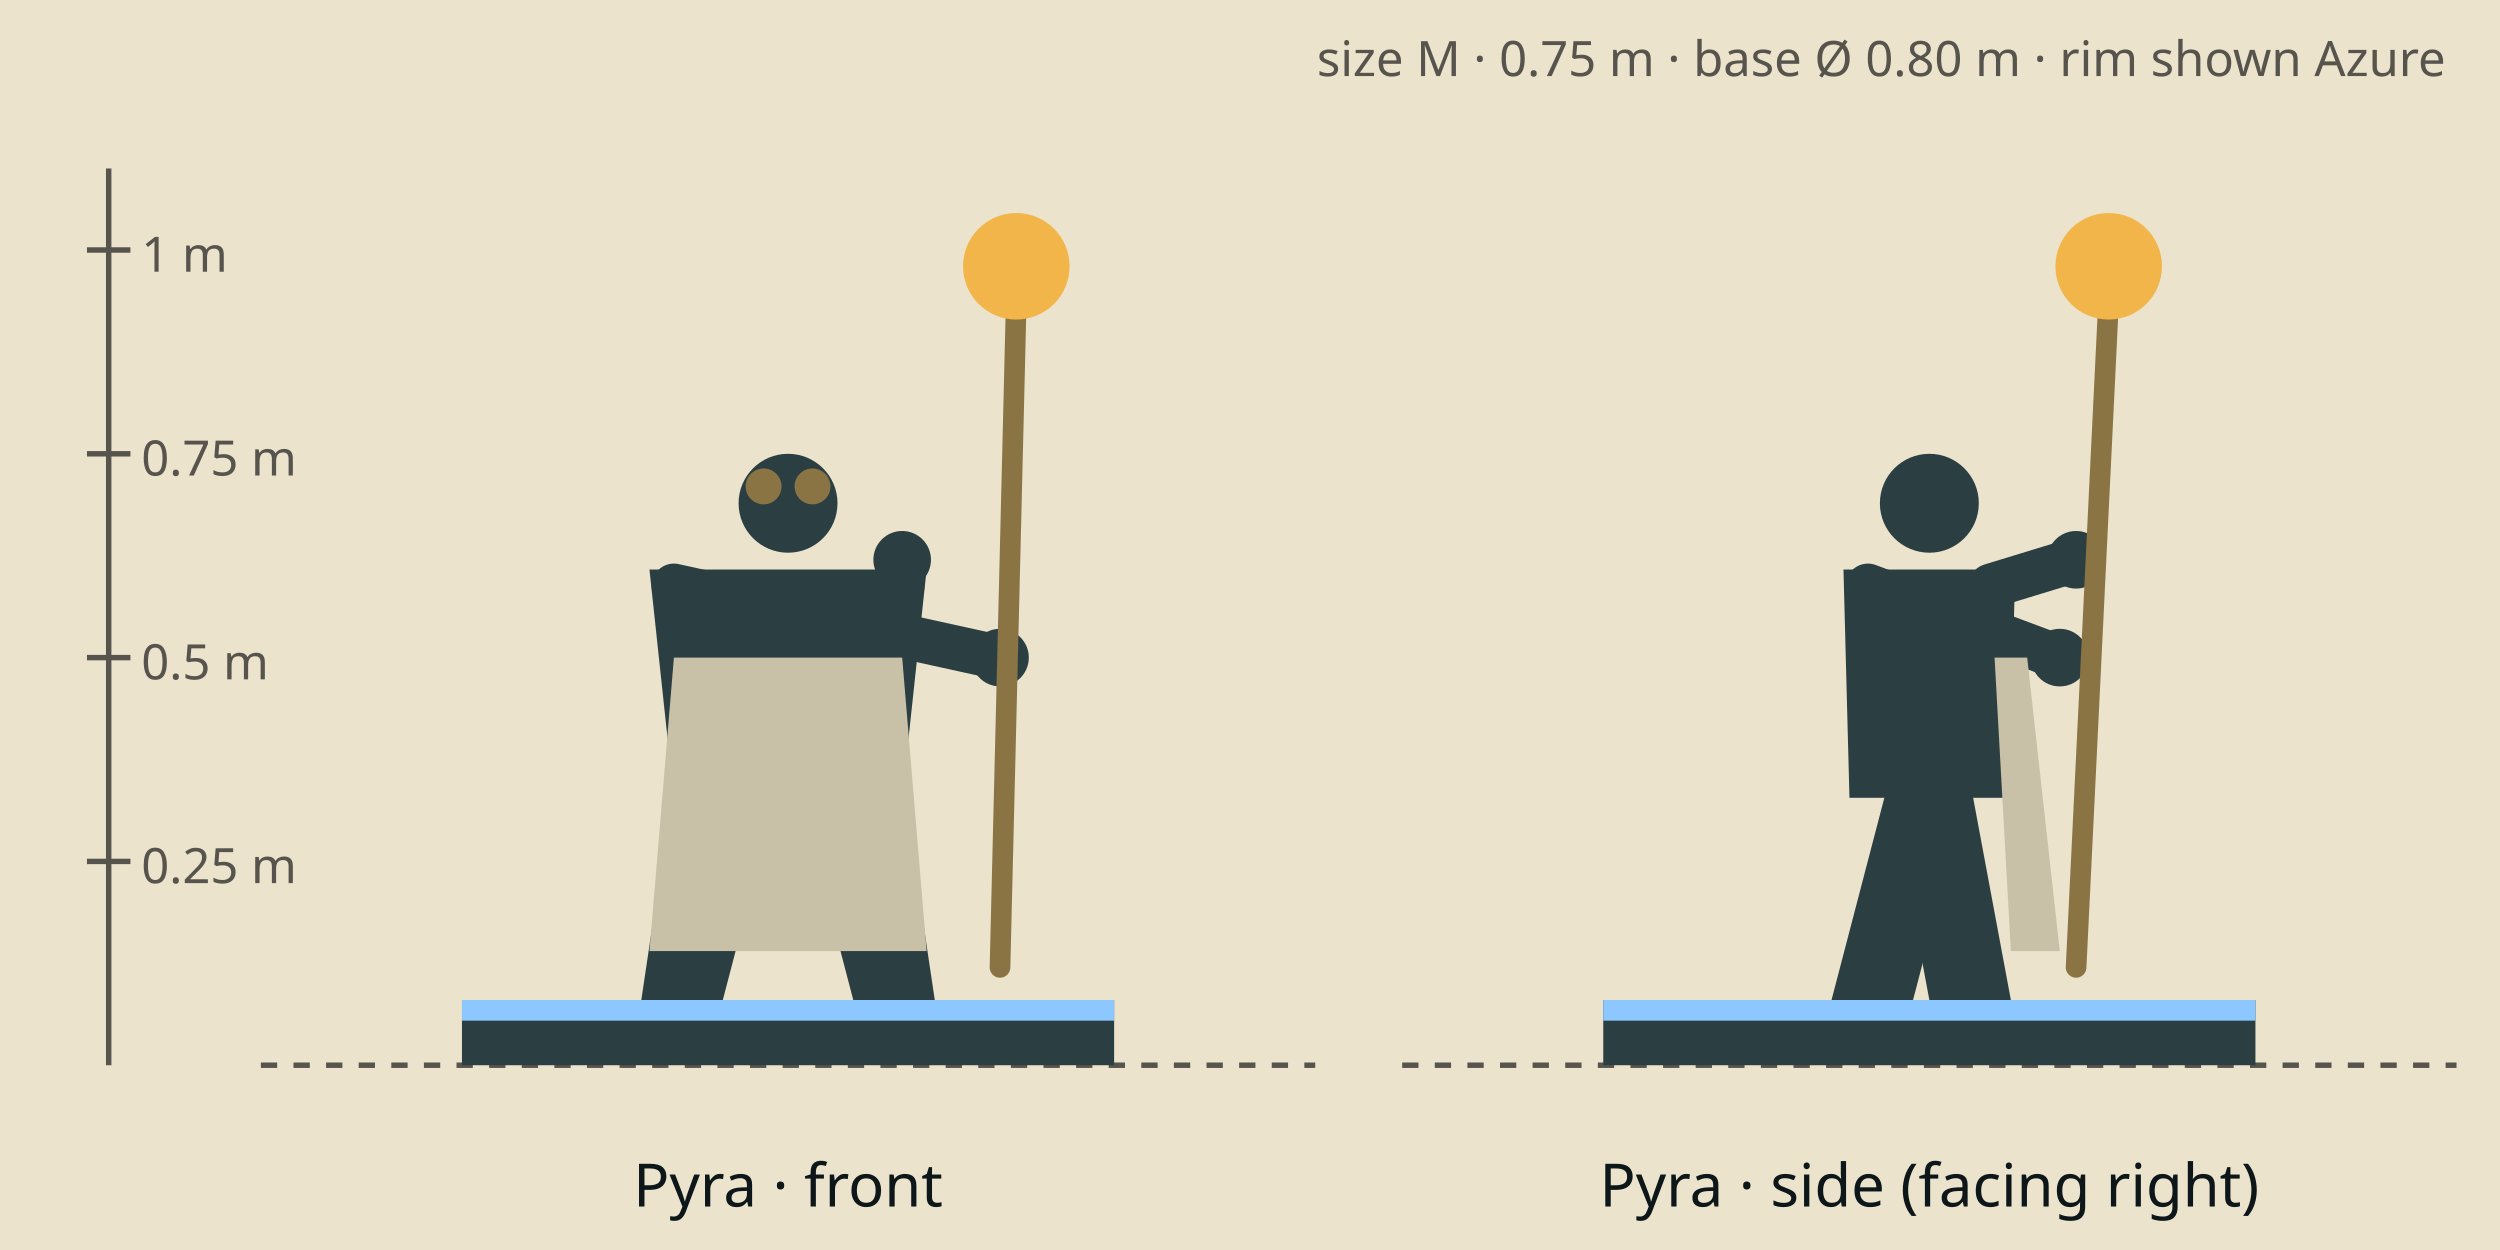
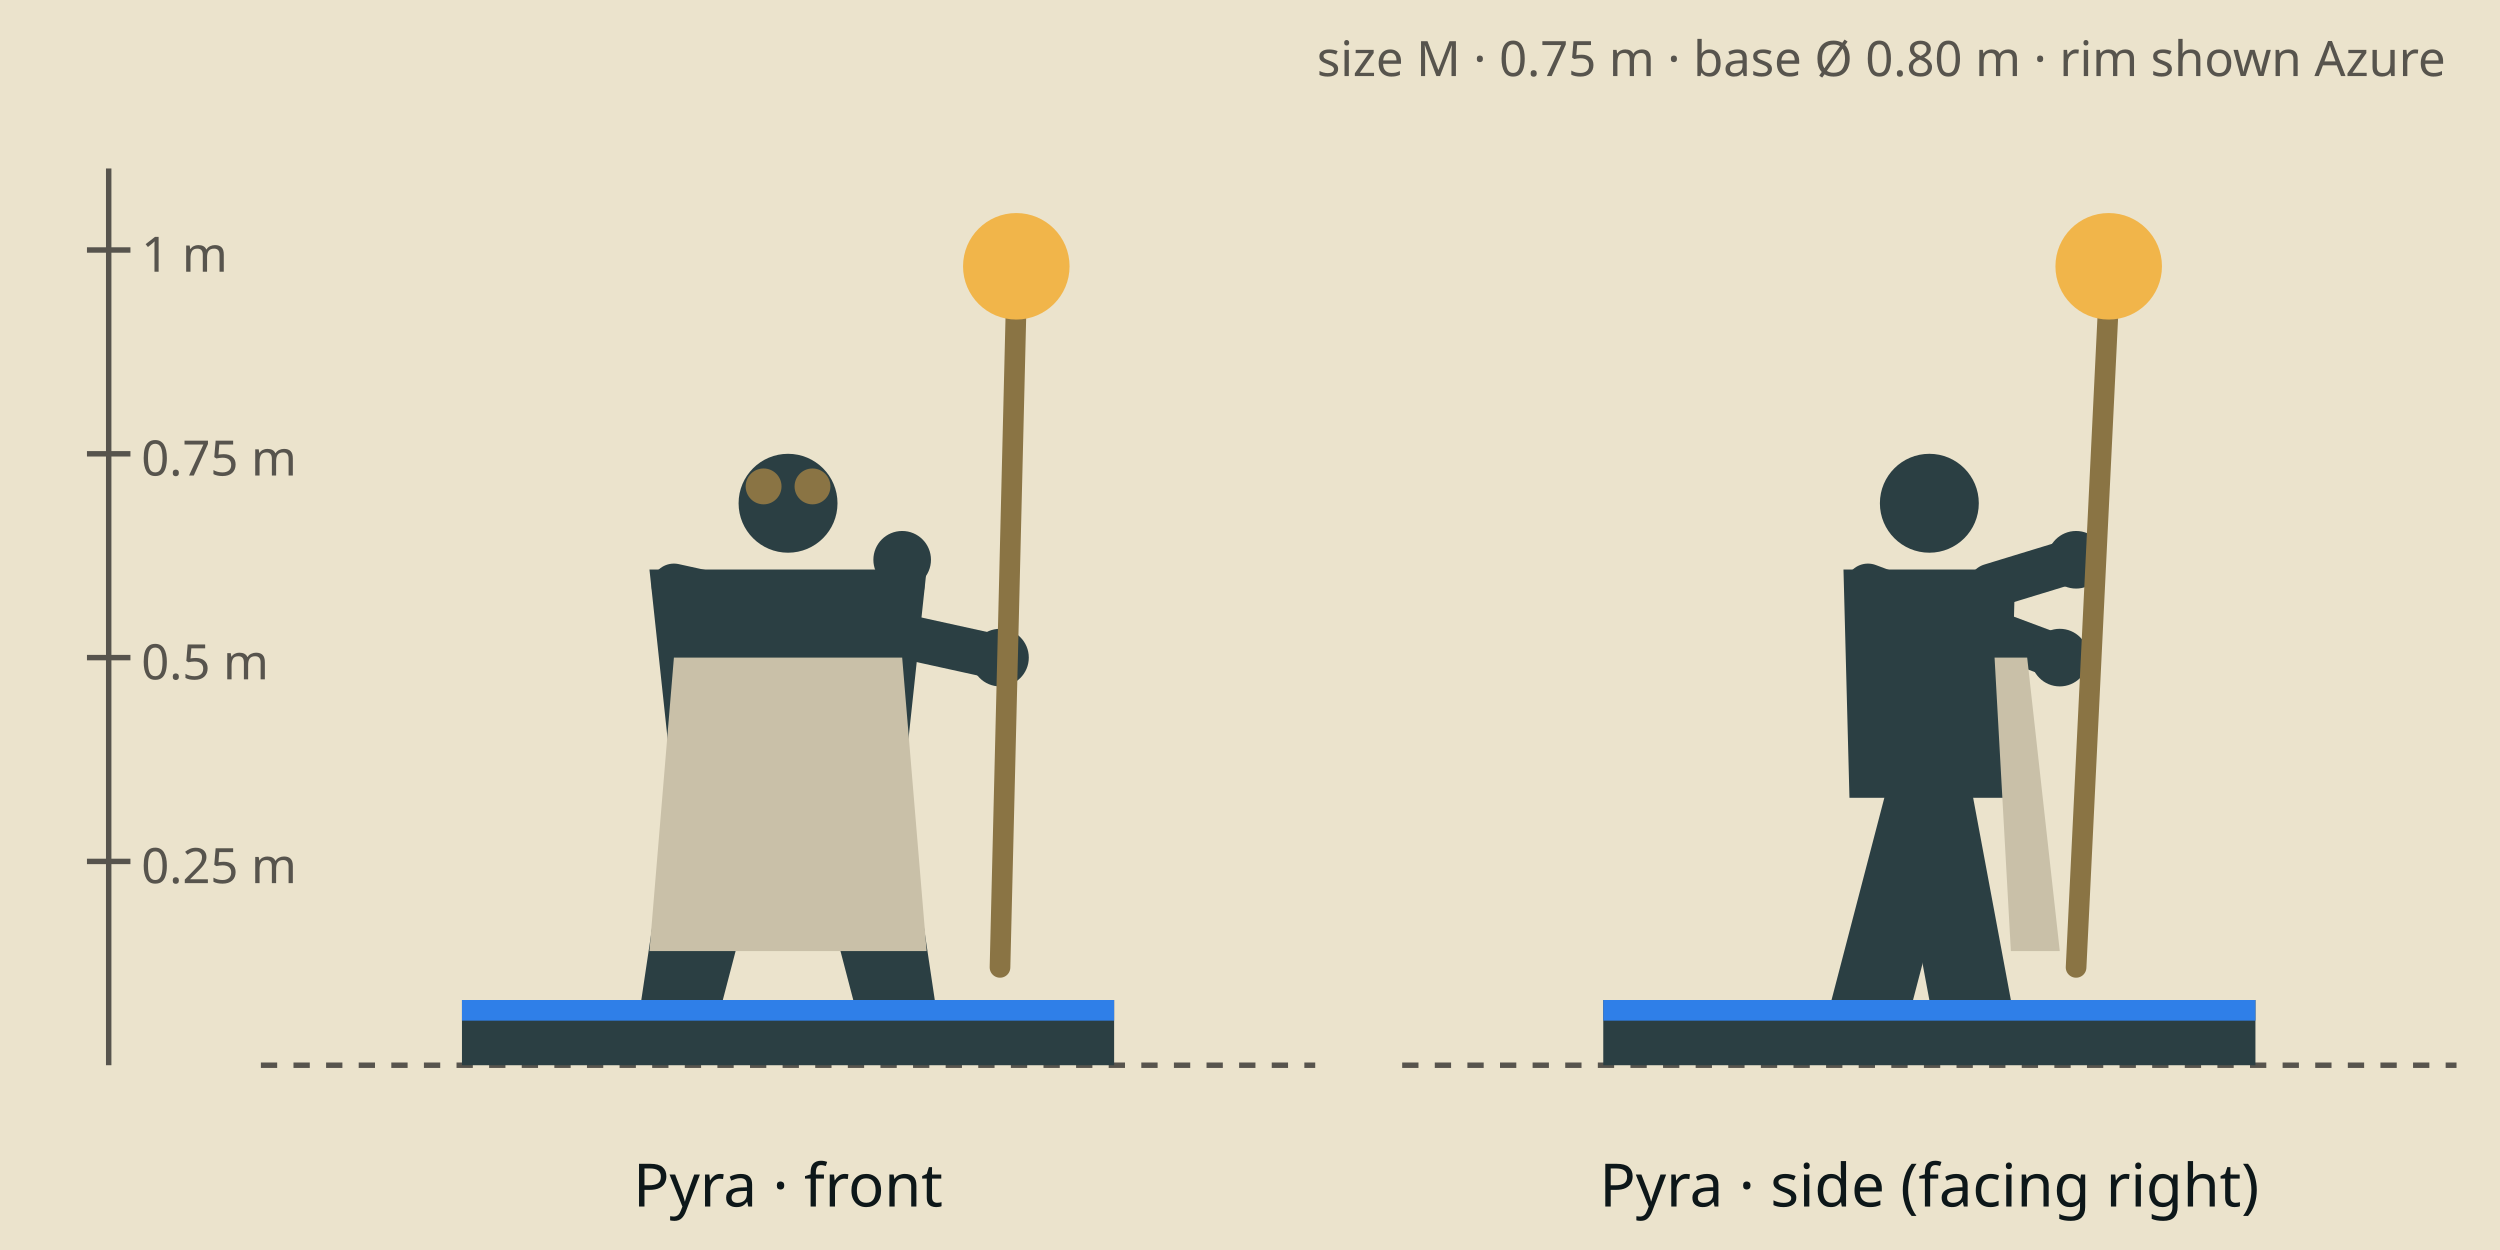
<svg xmlns="http://www.w3.org/2000/svg" width="460" height="230" viewBox="0 0 460 230" font-family="sans-serif" font-size="11">
  <rect width="100%" height="100%" fill="#ebe3cc" />
  <line x1="20" y1="196.0" x2="20" y2="31.0" stroke="#57544d" stroke-width="1" />
  <line x1="16" y1="158.5" x2="24" y2="158.5" stroke="#57544d" />
  <text x="26" y="162.5" fill="#57544d" font-size="9">0.25 m</text>
  <line x1="16" y1="121.0" x2="24" y2="121.0" stroke="#57544d" />
  <text x="26" y="125.0" fill="#57544d" font-size="9">0.5 m</text>
  <line x1="16" y1="83.5" x2="24" y2="83.5" stroke="#57544d" />
  <text x="26" y="87.5" fill="#57544d" font-size="9">0.75 m</text>
  <line x1="16" y1="46.0" x2="24" y2="46.0" stroke="#57544d" />
  <text x="26" y="50.0" fill="#57544d" font-size="9">1 m</text>
  <line x1="48.0" y1="196.0" x2="242.0" y2="196.0" stroke="#57544d" stroke-dasharray="3 3" />
  <rect x="85.0" y="184.0" width="120.0" height="12.0" fill="#2b3f43" />
-   <rect x="85.0" y="184.0" width="120.0" height="3.8" fill="#8cc8ff" />
+   <rect x="85.0" y="184.0" width="120.0" height="3.8" fill="#2F7FE8" />
  <polygon points="124.0,143.8 143.5,143.8 133.0,184.0 118.0,184.0" fill="#2b3f43" />
  <polygon points="146.5,143.8 166.0,143.8 172.0,184.0 157.0,184.0" fill="#2b3f43" />
  <polygon points="124.0,146.8 166.0,146.8 170.5,104.8 119.5,104.8" fill="#2b3f43" />
  <line x1="124.0" y1="107.8" x2="184.0" y2="121.0" stroke="#2b3f43" stroke-width="8.2" stroke-linecap="round" />
  <circle cx="184.0" cy="121.0" r="5.3" fill="#2b3f43" />
  <line x1="166.0" y1="107.8" x2="166.0" y2="103.0" stroke="#2b3f43" stroke-width="8.2" stroke-linecap="round" />
  <circle cx="166.0" cy="103.0" r="5.3" fill="#2b3f43" />
  <circle cx="145.0" cy="92.6" r="9.1" fill="#2b3f43" />
  <polygon points="124.0,121.0 166.0,121.0 170.5,175.0 119.5,175.0" fill="#c9c0a8" />
  <line x1="184.0" y1="178.0" x2="187.0" y2="55.0" stroke="#8a7444" stroke-width="3.8" stroke-linecap="round" />
  <circle cx="187.0" cy="49.0" r="9.8" fill="#f1b54a" />
  <circle cx="140.5" cy="89.5" r="3.3" fill="#8a7444" />
  <circle cx="149.5" cy="89.5" r="3.3" fill="#8a7444" />
  <text x="145.0" y="222" text-anchor="middle" fill="#0d1719">Pyra · front</text>
  <line x1="258.0" y1="196.0" x2="452.0" y2="196.0" stroke="#57544d" stroke-dasharray="3 3" />
  <rect x="295.0" y="184.0" width="120.0" height="12.0" fill="#2b3f43" />
-   <rect x="295.0" y="184.0" width="120.0" height="3.8" fill="#8cc8ff" />
+   <rect x="295.0" y="184.0" width="120.0" height="3.8" fill="#2F7FE8" />
  <polygon points="347.5,143.8 362.5,143.8 370.0,184.0 355.0,184.0" fill="#2b3f43" />
  <polygon points="347.5,143.8 362.5,143.8 352.0,184.0 337.0,184.0" fill="#2b3f43" />
  <polygon points="340.3,146.8 369.7,146.8 370.8,104.8 339.2,104.8" fill="#2b3f43" />
  <line x1="343.7" y1="107.8" x2="379.0" y2="121.0" stroke="#2b3f43" stroke-width="8.2" stroke-linecap="round" />
  <circle cx="379.0" cy="121.0" r="5.3" fill="#2b3f43" />
  <line x1="366.3" y1="107.8" x2="382.0" y2="103.0" stroke="#2b3f43" stroke-width="8.2" stroke-linecap="round" />
  <circle cx="382.0" cy="103.0" r="5.3" fill="#2b3f43" />
  <circle cx="355.0" cy="92.6" r="9.1" fill="#2b3f43" />
  <polygon points="367.0,121.0 370.0,175.0 379.0,175.0 373.0,121.0" fill="#c9c0a8" />
  <line x1="382.0" y1="178.0" x2="388.0" y2="55.0" stroke="#8a7444" stroke-width="3.8" stroke-linecap="round" />
  <circle cx="388.0" cy="49.0" r="9.8" fill="#f1b54a" />
  <text x="355.0" y="222" text-anchor="middle" fill="#0d1719">Pyra · side (facing right)</text>
  <text x="450" y="14" text-anchor="end" fill="#57544d" font-size="9">size M · 0.75 m · base Ø 0.80 m · rim shown Azure</text>
</svg>
